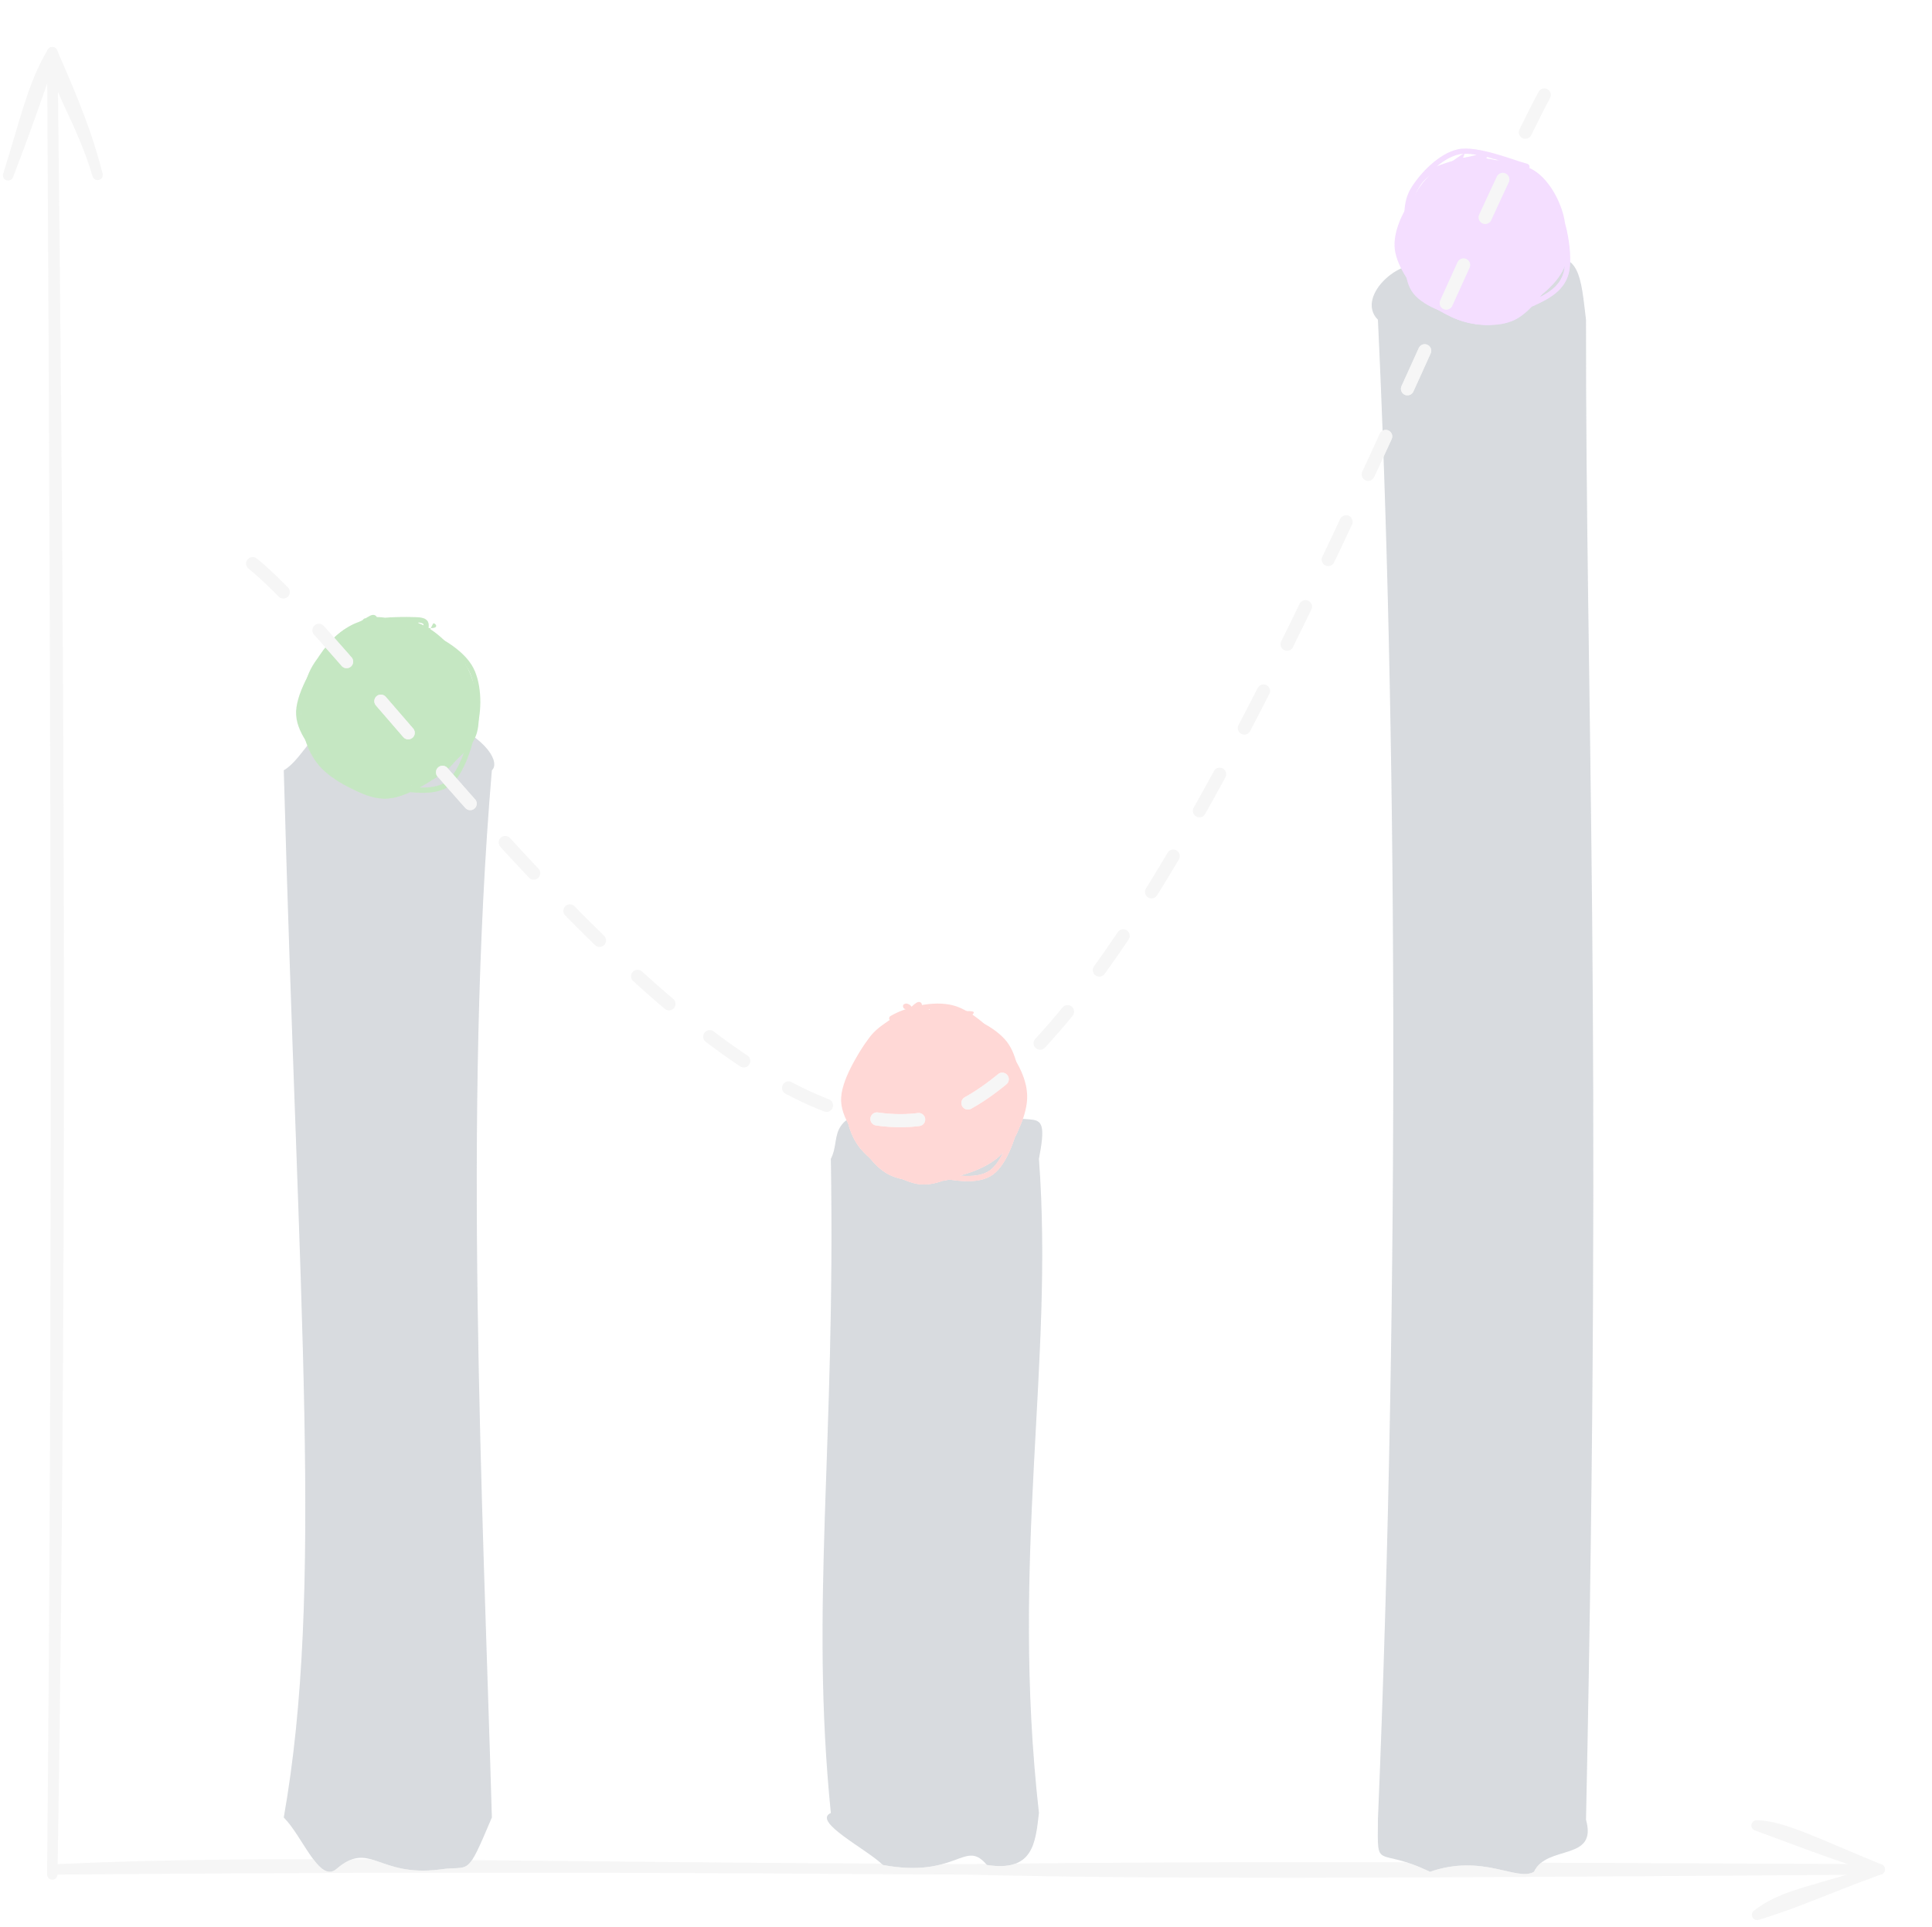
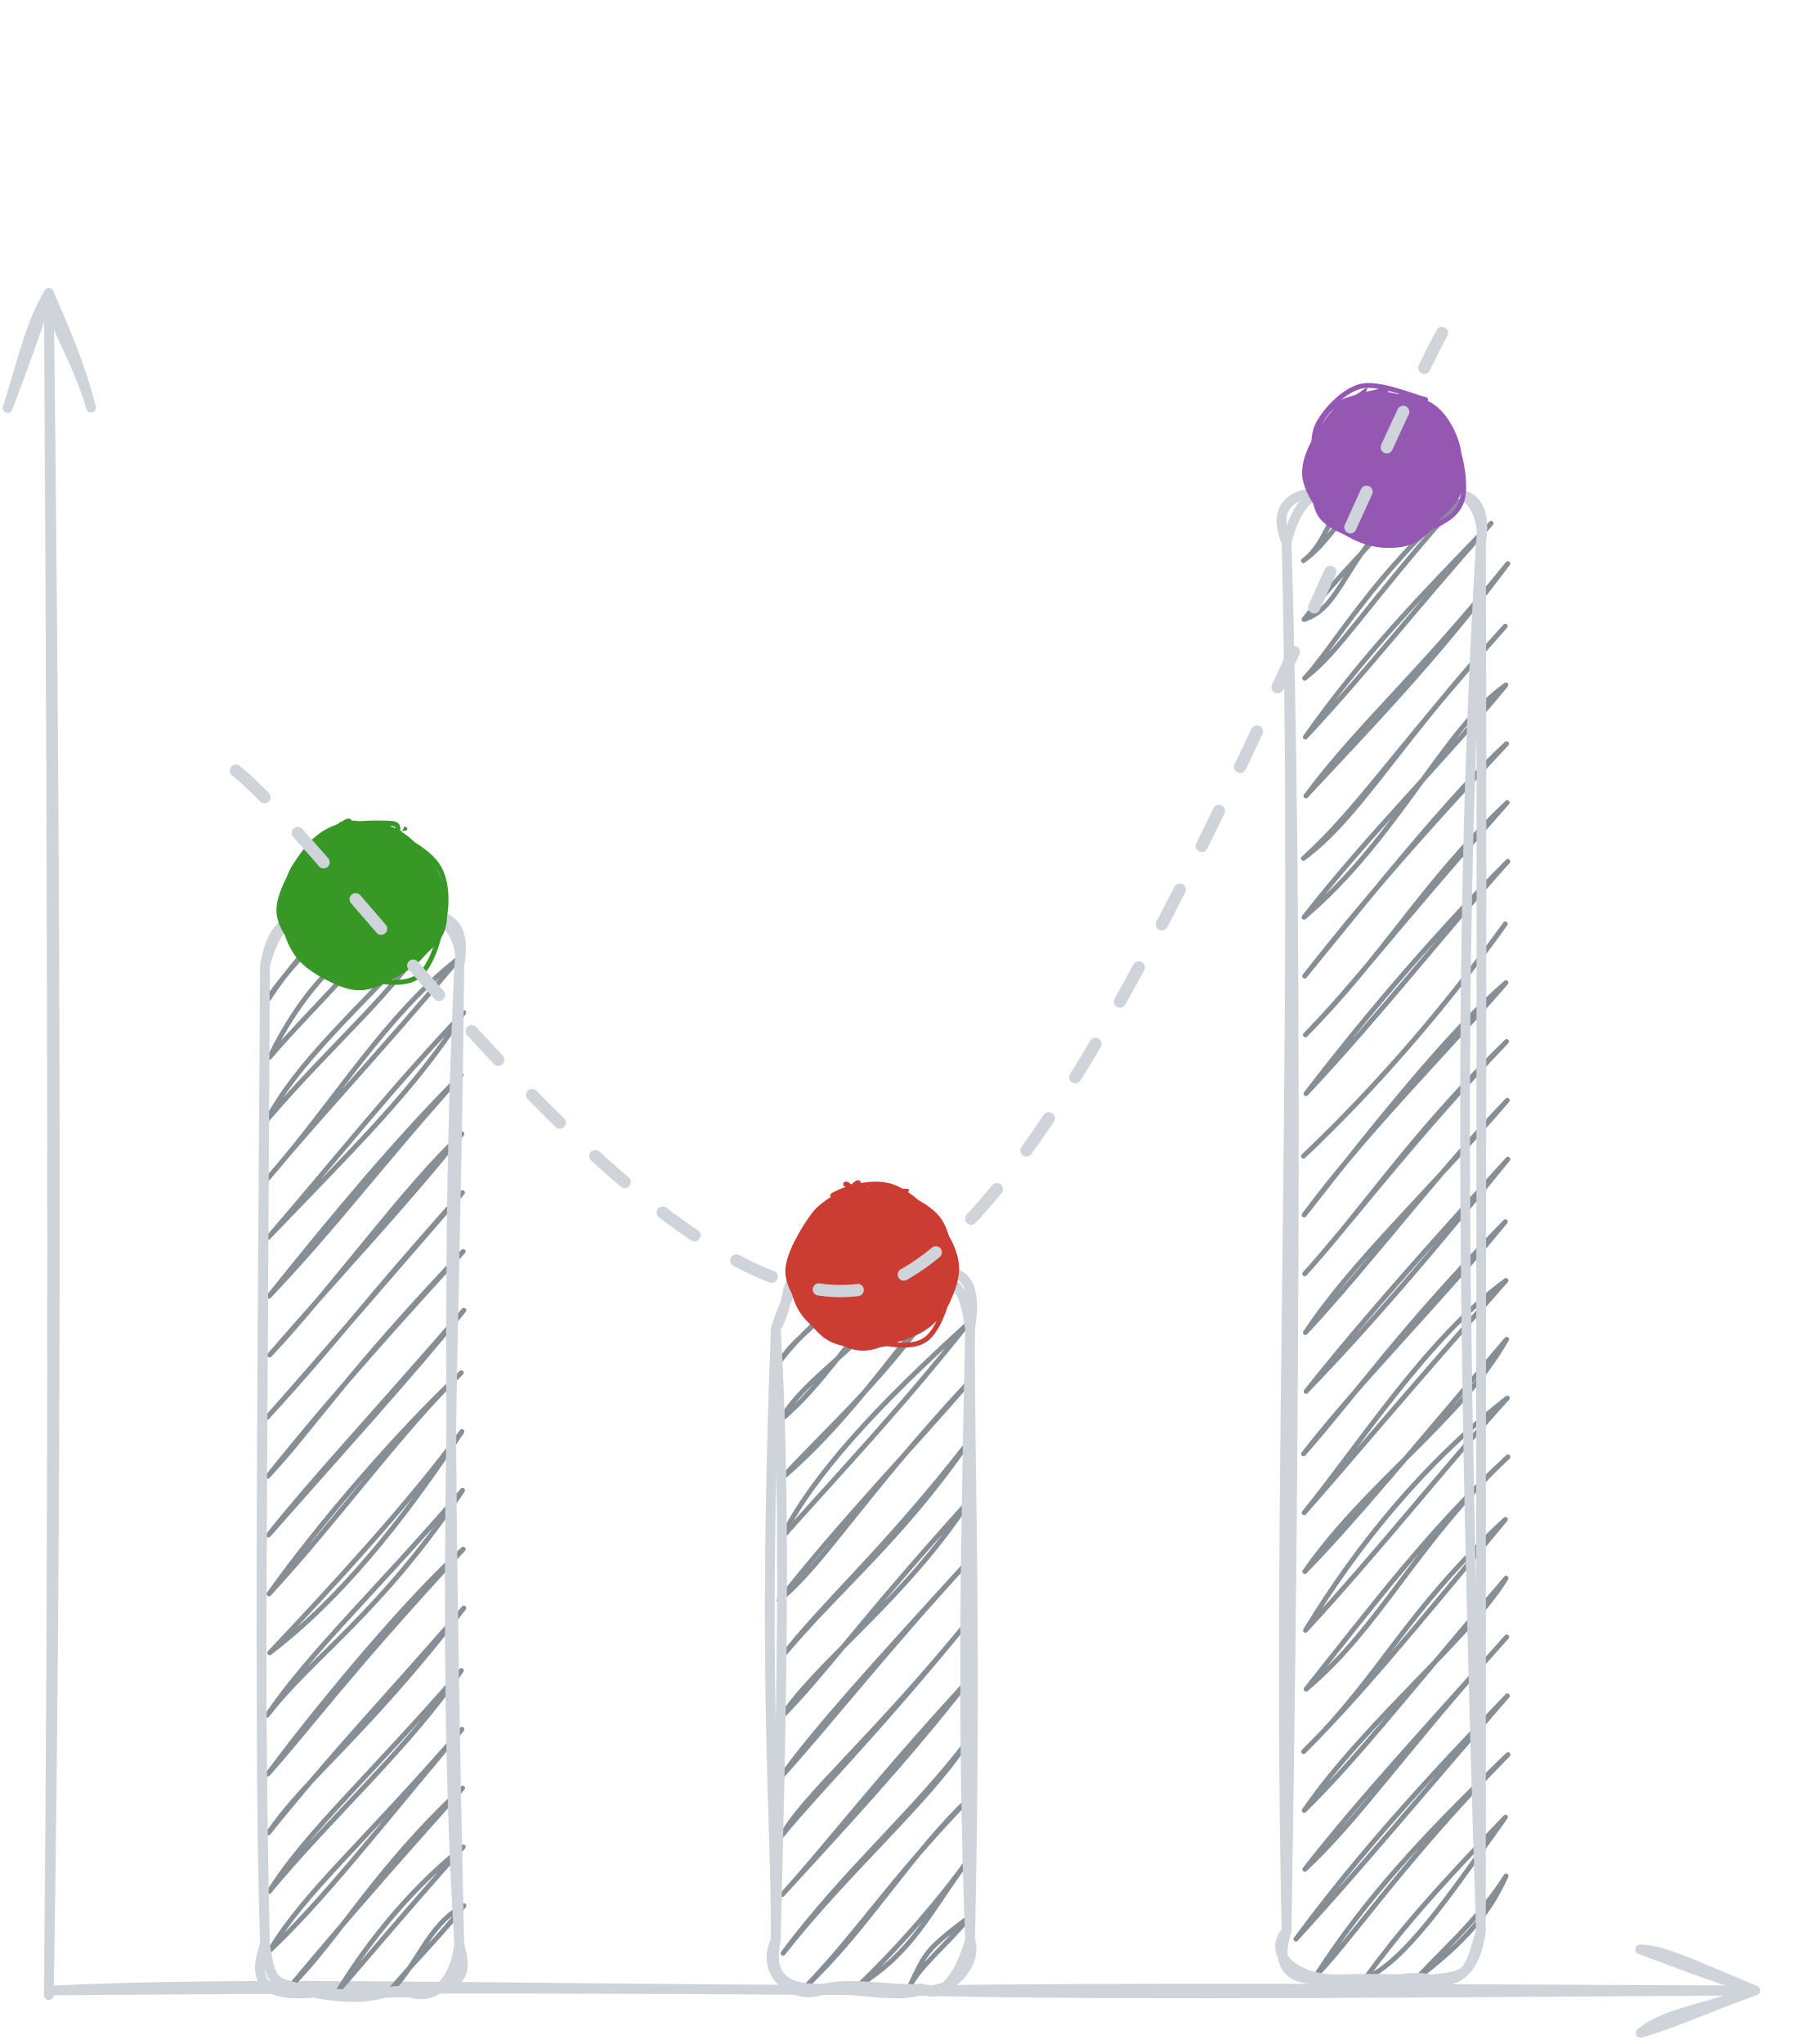
- <svg xmlns="http://www.w3.org/2000/svg" version="1.1" viewBox="0 0 369.424 368.483" width="369.424" height="368.483" filter="invert(93%) hue-rotate(180deg)">
-   <defs>
-     <style class="style-fonts">
-       </style>
+ <svg xmlns="http://www.w3.org/2000/svg" version="1.1" viewBox="0 0 369.424 418.483" width="369.424" height="418.483" id="svg21">
+   <defs id="defs1">
+     <style class="style-fonts" id="style1" />
  </defs>
-   <g stroke-linecap="round">
-     <g transform="translate(10 358.4831) rotate(0 5.684341886080802e-14 -174.2415)">
-       <path d="M0 0 C2.19 -134.66, 0.95 -266.59, 0 -348.48 M0 0 C0.94 -97.58, 0.89 -194.38, 0 -348.48" stroke="#1e1e1e" stroke-width="2" fill="none" />
+   <g stroke-linecap="round" id="g4" transform="translate(0,50)">
+     <g transform="translate(10,358.4831)" id="g1">
+       <path d="M 0,0 C 2.19,-134.66 0.95,-266.59 0,-348.48 M 0,0 c 0.94,-97.58 0.89,-194.38 0,-348.48" stroke="#ced4da" stroke-width="2" fill="none" id="path1" />
    </g>
-     <g transform="translate(10 358.4831) rotate(0 5.684341886080802e-14 -174.2415)">
-       <path d="M8.66 -325.03 C5.49 -335.83, 0.27 -342.4, 0 -348.48 M8.66 -325.03 C6.75 -332.49, 4.27 -338.74, 0 -348.48" stroke="#1e1e1e" stroke-width="2" fill="none" />
+     <g transform="translate(10,358.4831)" id="g2">
+       <path d="M 8.66,-325.03 C 5.49,-335.83 0.27,-342.4 0,-348.48 m 8.66,23.45 C 6.75,-332.49 4.27,-338.74 0,-348.48" stroke="#ced4da" stroke-width="2" fill="none" id="path2" />
    </g>
-     <g transform="translate(10 358.4831) rotate(0 5.684341886080802e-14 -174.2415)">
-       <path d="M-8.44 -324.95 C-5.06 -335.68, -3.73 -342.28, 0 -348.48 M-8.44 -324.95 C-5.59 -332.39, -3.32 -338.66, 0 -348.48" stroke="#1e1e1e" stroke-width="2" fill="none" />
+     <g transform="translate(10,358.4831)" id="g3">
+       <path d="m -8.44,-324.95 c 3.38,-10.73 4.71,-17.33 8.44,-23.53 m -8.44,23.53 c 2.85,-7.44 5.12,-13.71 8.44,-23.53" stroke="#ced4da" stroke-width="2" fill="none" id="path3" />
    </g>
  </g>
-   <mask />
-   <g stroke-linecap="round">
-     <g transform="translate(185.1825 531.7569) rotate(90 5.684341886080802e-14 -174.2415)">
-       <path d="M0 0 C-1.92 -41.26, -0.36 -84.42, 0 -173.84 M0 0 C-0.4 -48.7, -0.56 -95.64, 0 -173.84 M0 -173.84 C-0.63 -222.73, -0.34 -269.1, 0 -348.48 M0 -173.84 C0.89 -210.04, 0.72 -247.71, 0 -348.48" stroke="#1e1e1e" stroke-width="2" fill="none" />
+   <mask id="mask4" />
+   <g stroke-linecap="round" id="g8" transform="translate(0,50)">
+     <g transform="rotate(90,-173.2872,184.2282)" id="g5">
+       <path d="M 0,0 C -1.92,-41.26 -0.36,-84.42 0,-173.84 M 0,0 c -0.4,-48.7 -0.56,-95.64 0,-173.84 m 0,0 c -0.63,-48.89 -0.34,-95.26 0,-174.64 m 0,174.64 c 0.89,-36.2 0.72,-73.87 0,-174.64" stroke="#ced4da" stroke-width="2" fill="none" id="path4" />
    </g>
-     <g transform="translate(185.1825 531.7569) rotate(90 5.684341886080802e-14 -174.2415)">
-       <path d="M8.7 -325.05 C4.62 -330.12, 4.08 -337.01, 0 -348.48 M8.7 -325.05 C6.55 -332.24, 3.98 -337.59, 0 -348.48" stroke="#1e1e1e" stroke-width="2" fill="none" />
+     <g transform="rotate(90,-173.2872,184.2282)" id="g6">
+       <path d="M 8.7,-325.05 C 4.62,-330.12 4.08,-337.01 0,-348.48 m 8.7,23.43 C 6.55,-332.24 3.98,-337.59 0,-348.48" stroke="#ced4da" stroke-width="2" fill="none" id="path5" />
    </g>
-     <g transform="translate(185.1825 531.7569) rotate(90 5.684341886080802e-14 -174.2415)">
-       <path d="M-8.4 -324.94 C-8.35 -329.88, -4.77 -336.8, 0 -348.48 M-8.4 -324.94 C-5.82 -332, -3.66 -337.38, 0 -348.48" stroke="#1e1e1e" stroke-width="2" fill="none" />
+     <g transform="rotate(90,-173.2872,184.2282)" id="g7">
+       <path d="m -8.4,-324.94 c 0.05,-4.94 3.63,-11.86 8.4,-23.54 m -8.4,23.54 c 2.58,-7.06 4.74,-12.44 8.4,-23.54" stroke="#ced4da" stroke-width="2" fill="none" id="path6" />
    </g>
  </g>
-   <mask />
-   <g stroke-linecap="round" transform="translate(54.26116 137.3622) rotate(0 19.89605 110.0915)">
-     <path d="M9.95 0 C12.91 5.5, 15.76 -2.15, 29.84 0 C39.4 3.92, 41.29 8.65, 39.79 9.95 C34.26 75.11, 38.06 149.95, 39.79 210.23 C34.78 222.09, 35.8 219.28, 29.84 220.18 C17.85 221.68, 16.55 214.46, 9.95 220.18 C6.71 222.65, 3.63 213.87, 0 210.23 C7.63 167.01, 2.85 114.05, 0 9.95 C3.12 8.2, 5.36 2.73, 9.95 0" stroke="none" stroke-width="0" fill="#868e96" />
-     <path d="M9.95 0 C19.43 3.06, 17.92 -0.3, 29.84 0 M9.95 0 C16.19 -1.8, 17.95 0.08, 29.84 0 M29.84 0 C32.96 -3.98, 41.1 2.45, 39.79 9.95 M29.84 0 C35.14 -1.08, 41.8 -0.87, 39.79 9.95 M39.79 9.95 C39.32 76.23, 35.67 144.39, 39.79 210.23 M39.79 9.95 C37.74 53.09, 37.35 99.32, 39.79 210.23 M39.79 210.23 C42.27 218.89, 38.26 218.33, 29.84 220.18 M39.79 210.23 C38.62 218.93, 34.16 221.51, 29.84 220.18 M29.84 220.18 C24.28 218.55, 23.78 222.81, 9.95 220.18 M29.84 220.18 C24.86 219.76, 21.23 220.99, 9.95 220.18 M9.95 220.18 C2.21 217.5, 1.39 219.72, 0 210.23 M9.95 220.18 C-0.83 221.16, -2.52 217.3, 0 210.23 M0 210.23 C-1.25 156.79, -0.59 104.61, 0 9.95 M0 210.23 C-1.22 170.37, -0.55 128.76, 0 9.95 M0 9.95 C1.19 1.63, 5.72 -1.24, 9.95 0 M0 9.95 C2.76 -0.65, 7.72 -1.28, 9.95 0" stroke="transparent" stroke-width="2" fill="none" />
+   <mask id="mask8" />
+   <g stroke-linecap="round" transform="translate(54.26116,187.8145)" id="g9">
+     <path d="m 2.65,2.3 c 0,0 0,0 0,0 m 0,0 c 0,0 0,0 0,0 M 0.81,16.61 C 0.45,16.22 6.96,7.91 15.25,0 M 0.81,16.61 C 3.76,11.86 10.63,3.62 15.25,0 M 0.95,28.65 C 7.31,15.65 14.66,8.12 25.22,0.72 M 0.95,28.65 C 8.45,19.79 19.88,9.28 25.22,0.72 M 0.42,41.44 C 14.43,25.11 26.77,15.29 35.19,1.44 m -34.77,40 c 6.42,-12 17.82,-21.86 34.77,-40 M 0.56,53.48 C 14.46,37.6 24.55,20.1 39.92,8.2 M 0.56,53.48 C 11.41,40.45 23.82,27.39 39.92,8.2 M 0.69,65.52 C 17.93,47.53 30.64,35.31 40.71,19.49 M 0.69,65.52 C 14,50.16 26.09,34.76 40.71,19.49 M 0.82,77.57 C 14.86,62.78 22.88,51.6 40.19,32.28 M 0.82,77.57 C 14.16,60.93 26.81,45.69 40.19,32.28 M 0.96,89.61 C 14.43,75.21 28.24,55.69 40.32,44.32 M 0.96,89.61 C 13.79,74.71 29.81,57.75 40.32,44.32 M 0.43,102.4 C 16.03,85.33 20.74,78.25 40.45,56.36 M 0.43,102.4 C 7.09,94.95 15.48,85.18 40.45,56.36 M 0.57,114.44 C 9.79,104.6 16.26,93.92 40.59,68.41 M 0.57,114.44 C 15.56,95.8 29.08,81.11 40.59,68.41 M 0.7,126.48 C 14.67,110.63 30.96,92.71 40.72,80.45 M 0.7,126.48 C 8.94,116.01 20.17,104.08 40.72,80.45 M 0.83,138.52 C 11.14,124.02 27.45,105.17 40.2,93.24 M 0.83,138.52 C 14.69,123.55 28.2,104.71 40.2,93.24 M 0.97,150.57 C 17.72,137.84 31.22,118.98 40.33,105.28 M 0.97,150.57 C 14.11,136.63 28.99,120.55 40.33,105.28 M 0.44,163.36 c 9.67,-12.42 22.93,-20.59 40.02,-46.04 M 0.44,163.36 c 9.1,-13.24 21.54,-24.64 40.02,-46.04 M 0.58,175.4 C 12.77,158.98 30.98,137.71 40.6,129.36 M 0.58,175.4 C 9.04,165.95 16.33,155.64 40.6,129.36 M 0.71,187.44 C 8.45,176.07 20.46,167.69 40.73,141.41 M 0.71,187.44 C 13.79,171.2 24.55,159.96 40.73,141.41 M 0.84,199.48 C 8.41,187.39 21.54,175.75 40.21,154.2 M 0.84,199.48 C 13.4,184.28 29.95,169.53 40.21,154.2 M 0.98,211.52 C 11.6,201.5 21.96,188.2 40.34,166.24 M 0.98,211.52 C 8.31,199.41 19.59,190.1 40.34,166.24 m -35.3,52.8 c 10,-9.82 17.58,-24.3 35.43,-40.76 M 5.04,219.04 c 9.91,-11.84 18.87,-22.2 35.43,-40.76 m -25.45,41.48 c 4.35,-7.22 13.26,-19.69 25.58,-29.44 m -25.58,29.44 c 4.31,-4.86 11.96,-14.13 25.58,-29.44 m -15.61,30.16 c 6.05,-5.09 8.21,-14.38 15.75,-18.12 m -15.75,18.12 c 4.65,-5.85 11.27,-12.24 15.75,-18.12" stroke="#868e96" stroke-width="1" fill="none" id="path8" />
+     <path d="m 9.95,0 c 9.48,3.06 7.97,-0.3 19.89,0 M 9.95,0 c 6.24,-1.8 8,0.08 19.89,0 m 0,0 c 3.12,-3.98 11.26,2.45 9.95,9.95 M 29.84,0 c 5.3,-1.08 11.96,-0.87 9.95,9.95 m 0,0 c -0.47,66.28 -4.12,134.44 0,200.28 m 0,-200.28 c -2.05,43.14 -2.44,89.37 0,200.28 m 0,0 c 2.48,8.66 -1.53,8.1 -9.95,9.95 m 9.95,-9.95 c -1.17,8.7 -5.63,11.28 -9.95,9.95 m 0,0 c -5.56,-1.63 -6.06,2.63 -19.89,0 m 19.89,0 c -4.98,-0.42 -8.61,0.81 -19.89,0 m 0,0 C 2.21,217.5 1.39,219.72 0,210.23 m 9.95,9.95 C -0.83,221.16 -2.52,217.3 0,210.23 m 0,0 C -1.25,156.79 -0.59,104.61 0,9.95 M 0,210.23 C -1.22,170.37 -0.55,128.76 0,9.95 m 0,0 C 1.19,1.63 5.72,-1.24 9.95,0 M 0,9.95 C 2.76,-0.65 7.72,-1.28 9.95,0" stroke="#ced4da" stroke-width="2" fill="none" id="path9" />
  </g>
-   <g stroke-linecap="round" transform="translate(158.8693 211.678) rotate(0 19.89605 72.49922)">
-     <path d="M9.95 0 C12.82 -2.73, 24.53 3.36, 29.84 0 C37.97 5.34, 42.1 -2.01, 39.79 9.95 C42.7 49.04, 34.28 85.99, 39.79 135.05 C39.12 140.78, 38.72 146.38, 29.84 145 C25.59 139.88, 24.24 147.65, 9.95 145 C6.94 142, -3.66 136.71, 0 135.05 C-4 95.28, 0.93 65.33, 0 9.95 C2.04 6.05, -1.22 2.09, 9.95 0" stroke="none" stroke-width="0" fill="#868e96" />
-     <path d="M9.95 0 C14.12 -0.38, 21.69 -3.79, 29.84 0 M9.95 0 C13.92 0.31, 18.48 -1.59, 29.84 0 M29.84 0 C37.79 -0.87, 38.63 2.38, 39.79 9.95 M29.84 0 C38.48 -4.19, 41.44 0.41, 39.79 9.95 M39.79 9.95 C38.99 49.87, 37.99 87.54, 39.79 135.05 M39.79 9.95 C39.63 39.58, 41.19 70.57, 39.79 135.05 M39.79 135.05 C41.57 139.82, 35.45 146.79, 29.84 145 M39.79 135.05 C37.48 143.01, 33.85 147.38, 29.84 145 M29.84 145 C27.08 147.38, 14.54 144.75, 9.95 145 M29.84 145 C23.84 145.54, 15.83 143.55, 9.95 145 M9.95 145 C4.71 147.85, -3.61 142.54, 0 135.05 M9.95 145 C0.8 145.43, -1.4 141.55, 0 135.05 M0 135.05 C0.16 111.29, -2.84 82.32, 0 9.95 M0 135.05 C1.07 92.07, 2.26 46.32, 0 9.95 M0 9.95 C2.41 2.08, 5.72 -3.45, 9.95 0 M0 9.95 C4.4 2.04, -0.34 -2.17, 9.95 0" stroke="transparent" stroke-width="2" fill="none" />
+   <g stroke-linecap="round" transform="translate(158.8692,262.1303)" id="g11">
+     <path d="m 2.65,2.3 c 0,0 0,0 0,0 m 0,0 c 0,0 0,0 0,0 M 0.81,16.61 C 5.91,9.62 13.27,5.18 15.25,0 M 0.81,16.61 C 4.47,10.86 8.85,9.9 15.25,0 M 0.95,28.65 C 6.55,18.71 21.46,11.58 25.22,0.72 M 0.95,28.65 C 9.43,21.63 15.17,11.8 25.22,0.72 M 1.08,40.69 C 13.79,29.82 22.05,17.77 35.19,1.44 M 1.08,40.69 C 12.12,28.7 22.19,20.49 35.19,1.44 M 1.21,52.73 C 7.45,40.04 20.92,25.59 39.26,8.96 M 1.21,52.73 C 12.88,39.65 25.87,25.92 39.26,8.96 M 0.69,65.52 C 9.57,58.36 17.82,44.19 39.4,21 M 0.69,65.52 C 13.71,48.95 28.66,33.59 39.4,21 M 0.82,77.57 C 12.65,63.34 25.64,53.21 39.53,33.04 M 0.82,77.57 C 10.07,65.62 22.04,55.53 39.53,33.04 M 0.96,89.61 C 8.93,77.65 26.3,65.49 39.66,45.08 M 0.96,89.61 c 9.1,-9.12 16.4,-19.95 38.7,-44.53 M 1.09,101.65 C 7.87,92.24 18.69,80.18 39.8,57.12 M 1.09,101.65 C 11.59,90.05 21.47,77.09 39.8,57.12 M 1.22,113.69 C 5.64,105.58 19.83,93.86 39.93,69.16 M 1.22,113.69 C 8.27,104.96 20.09,93.49 39.93,69.16 M 1.36,125.73 C 12.92,112.84 18.75,104.43 40.06,81.2 M 1.36,125.73 C 13.83,112.05 26.59,98.5 40.06,81.2 M 1.49,137.77 C 14.8,120.82 31.67,106.43 39.54,94 M 1.49,137.77 C 14.12,120.79 28.1,109.12 39.54,94 M 6.21,144.53 c 12.3,-11.54 21.64,-27.45 33.46,-38.49 M 6.21,144.53 c 10.66,-11.01 17.31,-21.82 33.46,-38.49 m -22.83,38.45 c 11.36,-7.08 14.11,-14.35 22.97,-26.41 m -22.97,26.41 c 8.39,-8.01 17.06,-18.03 22.97,-26.41 m -12.34,26.38 c 3.22,-6.81 3.11,-7.33 12.47,-14.34 m -12.47,14.34 c 2.2,-4.17 6.86,-7.73 12.47,-14.34" stroke="#868e96" stroke-width="1" fill="none" id="path10" />
+     <path d="m 9.95,0 c 4.17,-0.38 11.74,-3.79 19.89,0 M 9.95,0 c 3.97,0.31 8.53,-1.59 19.89,0 m 0,0 c 7.95,-0.87 8.79,2.38 9.95,9.95 M 29.84,0 c 8.64,-4.19 11.6,0.41 9.95,9.95 m 0,0 c -0.8,39.92 -1.8,77.59 0,125.1 m 0,-125.1 c -0.16,29.63 1.4,60.62 0,125.1 m 0,0 c 1.78,4.77 -4.34,11.74 -9.95,9.95 m 9.95,-9.95 c -2.31,7.96 -5.94,12.33 -9.95,9.95 m 0,0 c -2.76,2.38 -15.3,-0.25 -19.89,0 m 19.89,0 c -6,0.54 -14.01,-1.45 -19.89,0 m 0,0 C 4.71,147.85 -3.61,142.54 0,135.05 M 9.95,145 C 0.8,145.43 -1.4,141.55 0,135.05 m 0,0 C 0.16,111.29 -2.84,82.32 0,9.95 m 0,125.1 C 1.07,92.07 2.26,46.32 0,9.95 m 0,0 C 2.41,2.08 5.72,-3.45 9.95,0 M 0,9.95 C 4.4,2.04 -0.34,-2.17 9.95,0" stroke="#ced4da" stroke-width="2" fill="none" id="path11" />
  </g>
-   <g stroke-linecap="round" transform="translate(263.4773 51.2013) rotate(0 19.89605 153.3878)">
-     <path d="M9.95 0 C20.78 4.12, 27.27 5.53, 29.84 0 C38.79 -5.33, 38.84 2.51, 39.79 9.95 C39.71 81.81, 42.98 145.1, 39.79 296.83 C42.03 304.84, 32.31 301.52, 29.84 306.78 C26.57 308.7, 20.15 303.26, 9.95 306.78 C-0.35 301.8, -0.1 306.97, 0 296.83 C4.32 193.02, 3.5 83.9, 0 9.95 C-4.54 5.41, 5.04 -2.97, 9.95 0" stroke="none" stroke-width="0" fill="#868e96" />
-     <path d="M9.95 0 C14.81 -3.46, 23.55 3.31, 29.84 0 M9.95 0 C12.2 -1.96, 18.61 -0.41, 29.84 0 M29.84 0 C35.31 -0.94, 41.54 -0.33, 39.79 9.95 M29.84 0 C38.12 -2.9, 40.7 5.62, 39.79 9.95 M39.79 9.95 C35.25 86.47, 35.7 166.81, 39.79 296.83 M39.79 9.95 C40.05 71.01, 39.79 129.83, 39.79 296.83 M39.79 296.83 C38.77 305.25, 34.46 307.93, 29.84 306.78 M39.79 296.83 C37.16 305.84, 37.37 305.93, 29.84 306.78 M29.84 306.78 C22.14 306.95, 21.14 306.42, 9.95 306.78 M29.84 306.78 C23.9 305.57, 19.74 308.33, 9.95 306.78 M9.95 306.78 C-0.29 307.63, -2.19 303.83, 0 296.83 M9.95 306.78 C1.92 306.64, -4.1 301.73, 0 296.83 M0 296.83 C-2.01 206.44, 2.39 114.01, 0 9.95 M0 296.83 C1.73 189.23, 2.19 82.43, 0 9.95 M0 9.95 C2.4 -0.13, 7.14 -1.11, 9.95 0 M0 9.95 C-3.66 1.15, 3.01 -1.17, 9.95 0" stroke="transparent" stroke-width="2" fill="none" />
+   <g stroke-linecap="round" transform="translate(263.4773,101.2013)" id="g13">
+     <path d="m 2.65,2.3 c 0,0 0,0 0,0 m 0,0 c 0,0 0,0 0,0 M 3.44,13.59 C 8.54,9.91 8.97,1.9 13.28,2.27 M 3.44,13.59 C 7.63,10.65 10.98,5.4 13.28,2.27 M 3.57,25.63 C 11.09,23.31 11.92,13.25 23.25,2.99 M 3.57,25.63 C 11.15,15.81 17.93,9.99 23.25,2.99 M 3.7,37.67 C 9.41,31.6 18.25,15.86 35.19,1.44 M 3.7,37.67 C 11.04,32.04 15.55,23.59 35.19,1.44 M 3.84,49.71 C 15.8,32.74 27.81,20.48 41.89,5.94 M 3.84,49.71 C 16.71,35.92 25.43,24.45 41.89,5.94 M 3.97,61.75 C 14.85,47.15 26.56,37.43 45.3,14.2 M 3.97,61.75 C 16.84,47.89 30.24,34.27 45.3,14.2 M 3.45,74.55 C 15.09,65.83 21.63,52.46 44.78,27 M 3.45,74.55 C 14.72,64.32 21.91,52.73 44.78,27 M 3.58,86.59 C 22.83,70.29 32.31,47.87 44.91,39.04 M 3.58,86.59 C 17.44,68.86 31.64,55.19 44.91,39.04 M 3.71,98.63 c 5.53,-7 16.93,-21.61 41.33,-47.55 M 3.71,98.63 C 18.66,80.33 33.75,61.4 45.04,51.08 M 3.85,110.67 C 20.58,93.78 27.57,79.86 45.18,63.12 M 3.85,110.67 C 14.22,100.07 20.58,90.88 45.18,63.12 M 3.98,122.71 C 13.77,109.92 28.54,91.92 45.31,75.16 M 3.98,122.71 C 19.16,106.56 33.42,88.32 45.31,75.16 M 3.46,135.51 C 20.2,119.6 34.1,102.8 44.79,87.96 M 3.46,135.51 C 19.42,120.43 33.23,103.89 44.79,87.96 M 3.59,147.55 C 20.49,125.95 34.38,108.97 44.92,100 M 3.59,147.55 C 15.96,130.83 32.07,114.86 44.92,100 M 3.72,159.59 C 12.83,149.5 26.35,131.53 45.05,112.04 M 3.72,159.59 c 12.71,-14 21.42,-28.1 41.33,-47.55 M 3.86,171.63 c 9.55,-14.47 25.91,-29.52 41.33,-47.55 M 3.86,171.63 C 17.47,156.98 30.73,139.12 45.19,124.08 M 3.99,183.67 C 17.17,170.02 29.32,155.82 45.32,136.12 M 3.99,183.67 c 8.09,-10.15 18,-21.96 41.33,-47.55 M 3.47,196.46 C 14.59,183.82 23.18,171.03 44.8,148.92 M 3.47,196.46 C 15.18,181.42 31.24,165.49 44.8,148.92 M 3.6,208.51 C 14.93,194.58 28.94,172.57 44.93,160.96 M 3.6,208.51 C 13.24,197.6 22.86,185.89 44.93,160.96 M 3.73,220.55 C 16.44,202.32 35.77,189.44 45.06,173 M 3.73,220.55 C 13.76,210.3 26.11,195.27 45.06,173 M 3.87,232.59 C 14.6,214.95 28.38,198.16 45.2,185.04 M 3.87,232.59 C 18.82,216.41 32.46,199.07 45.2,185.04 M 4,244.63 C 19.31,231.81 26.43,214.79 45.33,197.08 M 4,244.63 C 17.9,227.15 29.88,211.31 45.33,197.08 M 3.48,257.42 C 19.46,241.78 24.05,229.05 44.81,209.88 M 3.48,257.42 C 14.78,246.11 23.66,235.3 44.81,209.88 M 3.61,269.46 C 16.09,251.38 37.7,233.87 44.94,221.92 M 3.61,269.46 C 14.7,258.57 24.47,245.79 44.94,221.92 m -41.2,59.59 c 10.79,-9.95 20.8,-24.8 41.33,-47.55 M 3.74,281.51 C 15.11,266.94 28.01,253.15 45.07,233.96 M 1.91,295.81 C 15.49,280.94 25.96,268.19 45.21,246 M 1.91,295.81 C 18.2,273.6 38.03,253.58 45.21,246 M 5.98,303.32 c 7.1,-7.19 18.42,-24.1 39.36,-45.28 M 5.98,303.32 c 10.4,-16.11 21.9,-28.44 39.36,-45.28 m -29.39,46 c 8.5,-4.05 16.39,-15.73 28.87,-33.2 m -28.87,33.2 c 7.73,-10.52 13.96,-17.62 28.87,-33.2 m -18.24,33.17 c 8.29,-6.5 14.2,-11.89 18.37,-21.13 m -18.37,21.13 c 4.2,-4.93 12.08,-11.32 18.37,-21.13" stroke="#868e96" stroke-width="1" fill="none" id="path12" />
+     <path d="m 9.95,0 c 4.86,-3.46 13.6,3.31 19.89,0 M 9.95,0 c 2.25,-1.96 8.66,-0.41 19.89,0 m 0,0 c 5.47,-0.94 11.7,-0.33 9.95,9.95 M 29.84,0 c 8.28,-2.9 10.86,5.62 9.95,9.95 m 0,0 c -4.54,75.77 -4.09,155.38 0,284.16 m 0,-284.16 c 0.27,60.49 0,118.74 0,284.16 m 0,0 c -1.02,8.43 -5.33,11.11 -9.95,9.95 m 9.95,-9.95 c -2.63,9.02 -2.42,9.11 -9.95,9.95 m 0,0 c -7.7,0.18 -8.7,-0.36 -19.89,0 m 19.89,0 c -5.94,-1.2 -10.1,1.55 -19.89,0 m 0,0 C -0.29,304.91 -2.19,301.12 0,294.11 m 9.95,9.95 C 1.92,303.93 -4.1,299.02 0,294.11 m 0,0 C -2.03,204.58 2.39,113 0,9.95 M 0,294.11 C 1.73,187.52 2.19,81.74 0,9.95 m 0,0 C 2.4,-0.13 7.14,-1.11 9.95,0 M 0,9.95 C -3.66,1.15 3.01,-1.17 9.95,0" stroke="#ced4da" stroke-width="2" fill="none" id="path13" />
  </g>
-   <g stroke-linecap="round" transform="translate(162.5397 193.0319) rotate(0 16.42249 16.42249)">
-     <path d="M19.34 0.59 C22.89 1, 27.79 3.4, 29.95 6.15 C32.11 8.91, 32.68 13.65, 32.32 17.11 C31.95 20.58, 30.16 24.31, 27.77 26.91 C25.37 29.52, 21.46 32.23, 17.95 32.77 C14.44 33.3, 9.58 31.92, 6.7 30.12 C3.82 28.32, 1.5 25.24, 0.68 21.99 C-0.15 18.73, 0.47 13.98, 1.75 10.59 C3.04 7.19, 4.99 3.31, 8.37 1.6 C11.75 -0.11, 19.56 0.41, 22.06 0.34 C24.55 0.27, 23.42 0.81, 23.34 1.19 M15.88 -0.91 C19.29 -1.55, 23.06 1.4, 25.75 3.5 C28.44 5.6, 31.01 8.29, 32.03 11.67 C33.06 15.05, 33.39 20.69, 31.89 23.79 C30.38 26.89, 26.2 28.67, 23.02 30.27 C19.83 31.87, 16.33 34.05, 12.77 33.38 C9.21 32.7, 3.92 29.25, 1.66 26.22 C-0.59 23.2, -1.21 18.77, -0.77 15.21 C-0.33 11.64, 1.91 7.44, 4.3 4.82 C6.69 2.2, 11.77 0.29, 13.58 -0.49 C15.39 -1.28, 14.76 -0.02, 15.17 0.11" stroke="none" stroke-width="0" fill="#cb3c33" />
-     <path d="M7.98 1.72 C10.94 -0.03, 16.05 -1.21, 19.62 -0.26 C23.19 0.69, 27.1 4.51, 29.39 7.41 C31.68 10.31, 33.53 13.79, 33.36 17.15 C33.2 20.51, 31 25.1, 28.41 27.56 C25.82 30.03, 21.36 31.42, 17.8 31.96 C14.24 32.5, 9.92 32.63, 7.05 30.82 C4.18 29.01, 1.4 24.59, 0.56 21.11 C-0.27 17.64, 0.14 13.5, 2.04 9.97 C3.94 6.45, 10.15 1.66, 11.98 -0.03 C13.82 -1.72, 13.15 -0.54, 13.08 -0.16 M10.69 2.09 C13.64 0.71, 18.43 -0.3, 21.78 1.09 C25.14 2.47, 29.11 7.15, 30.82 10.38 C32.53 13.61, 32.66 16.98, 32.03 20.44 C31.4 23.91, 29.64 29.32, 27.05 31.19 C24.47 33.06, 20.21 32.31, 16.54 31.64 C12.87 30.98, 7.97 29.56, 5.01 27.2 C2.05 24.85, -1.05 21.1, -1.21 17.53 C-1.37 13.96, 2.01 8.6, 4.05 5.77 C6.08 2.94, 9.9 1.63, 11 0.58 C12.1 -0.47, 10.35 -0.76, 10.65 -0.54" stroke="#cb3c33" stroke-width="1" fill="none" />
+   <g stroke-linecap="round" transform="translate(162.5397,243.0319)" id="g15">
+     <path d="m 19.34,0.59 c 3.55,0.41 8.45,2.81 10.61,5.56 2.16,2.76 2.73,7.5 2.37,10.96 -0.37,3.47 -2.16,7.2 -4.55,9.8 -2.4,2.61 -6.31,5.32 -9.82,5.86 C 14.44,33.3 9.58,31.92 6.7,30.12 3.82,28.32 1.5,25.24 0.68,21.99 -0.15,18.73 0.47,13.98 1.75,10.59 3.04,7.19 4.99,3.31 8.37,1.6 11.75,-0.11 19.56,0.41 22.06,0.34 c 2.49,-0.07 1.36,0.47 1.28,0.85 m -7.46,-2.1 c 3.41,-0.64 7.18,2.31 9.87,4.41 2.69,2.1 5.26,4.79 6.28,8.17 1.03,3.38 1.36,9.02 -0.14,12.12 -1.51,3.1 -5.69,4.88 -8.87,6.48 -3.19,1.6 -6.69,3.78 -10.25,3.11 C 9.21,32.7 3.92,29.25 1.66,26.22 -0.59,23.2 -1.21,18.77 -0.77,15.21 -0.33,11.64 1.91,7.44 4.3,4.82 6.69,2.2 11.77,0.29 13.58,-0.49 c 1.81,-0.79 1.18,0.47 1.59,0.6" stroke="none" stroke-width="0" fill="#cb3c33" id="path14" />
+     <path d="m 7.98,1.72 c 2.96,-1.75 8.07,-2.93 11.64,-1.98 3.57,0.95 7.48,4.77 9.77,7.67 2.29,2.9 4.14,6.38 3.97,9.74 C 33.2,20.51 31,25.1 28.41,27.56 25.82,30.03 21.36,31.42 17.8,31.96 14.24,32.5 9.92,32.63 7.05,30.82 4.18,29.01 1.4,24.59 0.56,21.11 -0.27,17.64 0.14,13.5 2.04,9.97 c 1.9,-3.52 8.11,-8.31 9.94,-10 1.84,-1.69 1.17,-0.51 1.1,-0.13 m -2.39,2.25 c 2.95,-1.38 7.74,-2.39 11.09,-1 3.36,1.38 7.33,6.06 9.04,9.29 1.71,3.23 1.84,6.6 1.21,10.06 -0.63,3.47 -2.39,8.88 -4.98,10.75 -2.58,1.87 -6.84,1.12 -10.51,0.45 C 12.87,30.98 7.97,29.56 5.01,27.2 2.05,24.85 -1.05,21.1 -1.21,17.53 -1.37,13.96 2.01,8.6 4.05,5.77 6.08,2.94 9.9,1.63 11,0.58 12.1,-0.47 10.35,-0.76 10.65,-0.54" stroke="#cb3c33" stroke-width="1" fill="none" id="path15" />
  </g>
-   <g stroke-linecap="round" transform="translate(58.29008 118.7622) rotate(0 16.47672 16.47672)">
-     <path d="M19.91 -0.01 C23.27 0.35, 26.59 3.26, 28.63 5.92 C30.68 8.58, 32.22 12.41, 32.19 15.95 C32.16 19.49, 30.74 24.42, 28.43 27.18 C26.13 29.95, 21.76 31.87, 18.37 32.56 C14.98 33.25, 10.91 33.01, 8.09 31.33 C5.27 29.65, 2.73 25.96, 1.48 22.49 C0.22 19.02, -0.66 13.99, 0.55 10.52 C1.77 7.05, 5.43 3.45, 8.75 1.67 C12.07 -0.11, 18.35 -0.06, 20.45 -0.16 C22.54 -0.25, 21.47 0.82, 21.33 1.12 M23.64 2.23 C26.55 3.59, 29.74 6.1, 31.28 9.31 C32.82 12.52, 33.87 18.18, 32.87 21.48 C31.88 24.78, 28.23 27.03, 25.31 29.11 C22.38 31.19, 18.98 34.08, 15.31 33.94 C11.64 33.8, 5.98 30.96, 3.3 28.27 C0.61 25.58, -0.67 21.38, -0.78 17.8 C-0.88 14.22, 0.69 9.76, 2.67 6.78 C4.65 3.8, 7.58 0.84, 11.12 -0.06 C14.66 -0.97, 21.66 1.26, 23.89 1.36 C26.13 1.46, 24.66 0.11, 24.51 0.53" stroke="none" stroke-width="0" fill="#389826" />
-     <path d="M11.56 0 C14.85 -0.94, 19.72 0.87, 23.1 2.41 C26.47 3.95, 30.26 6.24, 31.8 9.25 C33.34 12.26, 33.4 17.19, 32.34 20.49 C31.27 23.78, 28.33 26.88, 25.41 29.04 C22.48 31.2, 18.23 33.61, 14.8 33.45 C11.38 33.29, 7.17 30.65, 4.86 28.09 C2.54 25.52, 1.07 21.68, 0.89 18.06 C0.71 14.43, 1.87 9.41, 3.76 6.35 C5.65 3.29, 10.65 0.69, 12.23 -0.3 C13.81 -1.3, 13.24 0.01, 13.26 0.4 M21.51 0.94 C24.83 1.99, 28.97 6.87, 30.75 10.07 C32.54 13.27, 32.77 16.64, 32.22 20.14 C31.67 23.64, 29.99 29.12, 27.44 31.06 C24.9 33, 20.66 32.36, 16.97 31.77 C13.28 31.19, 8.32 29.86, 5.3 27.56 C2.28 25.25, -0.93 21.54, -1.17 17.96 C-1.41 14.39, 1.87 8.99, 3.85 6.11 C5.82 3.23, 7.74 1.74, 10.68 0.69 C13.62 -0.37, 19.41 -0.32, 21.5 -0.22 C23.58 -0.13, 23.14 0.8, 23.18 1.25" stroke="#389826" stroke-width="1" fill="none" />
+   <g stroke-linecap="round" transform="translate(58.29008,168.7622)" id="g17">
+     <path d="m 19.91,-0.01 c 3.36,0.36 6.68,3.27 8.72,5.93 2.05,2.66 3.59,6.49 3.56,10.03 -0.03,3.54 -1.45,8.47 -3.76,11.23 -2.3,2.77 -6.67,4.69 -10.06,5.38 C 14.98,33.25 10.91,33.01 8.09,31.33 5.27,29.65 2.73,25.96 1.48,22.49 0.22,19.02 -0.66,13.99 0.55,10.52 1.77,7.05 5.43,3.45 8.75,1.67 c 3.32,-1.78 9.6,-1.73 11.7,-1.83 2.09,-0.09 1.02,0.98 0.88,1.28 m 2.31,1.11 c 2.91,1.36 6.1,3.87 7.64,7.08 1.54,3.21 2.59,8.87 1.59,12.17 -0.99,3.3 -4.64,5.55 -7.56,7.63 -2.93,2.08 -6.33,4.97 -10,4.83 C 11.64,33.8 5.98,30.96 3.3,28.27 0.61,25.58 -0.67,21.38 -0.78,17.8 -0.88,14.22 0.69,9.76 2.67,6.78 4.65,3.8 7.58,0.84 11.12,-0.06 c 3.54,-0.91 10.54,1.32 12.77,1.42 2.24,0.1 0.77,-1.25 0.62,-0.83" stroke="none" stroke-width="0" fill="#389826" id="path16" />
+     <path d="m 11.56,0 c 3.29,-0.94 8.16,0.87 11.54,2.41 3.37,1.54 7.16,3.83 8.7,6.84 1.54,3.01 1.6,7.94 0.54,11.24 -1.07,3.29 -4.01,6.39 -6.93,8.55 C 22.48,31.2 18.23,33.61 14.8,33.45 11.38,33.29 7.17,30.65 4.86,28.09 2.54,25.52 1.07,21.68 0.89,18.06 0.71,14.43 1.87,9.41 3.76,6.35 5.65,3.29 10.65,0.69 12.23,-0.3 c 1.58,-1 1.01,0.31 1.03,0.7 m 8.25,0.54 c 3.32,1.05 7.46,5.93 9.24,9.13 1.79,3.2 2.02,6.57 1.47,10.07 -0.55,3.5 -2.23,8.98 -4.78,10.92 C 24.9,33 20.66,32.36 16.97,31.77 13.28,31.19 8.32,29.86 5.3,27.56 2.28,25.25 -0.93,21.54 -1.17,17.96 -1.41,14.39 1.87,8.99 3.85,6.11 5.82,3.23 7.74,1.74 10.68,0.69 c 2.94,-1.06 8.73,-1.01 10.82,-0.91 2.08,0.09 1.64,1.02 1.68,1.47" stroke="#389826" stroke-width="1" fill="none" id="path17" />
  </g>
-   <g stroke-linecap="round" transform="translate(267.8645 30.16663) rotate(0 15.69855 15.69855)">
-     <path d="M16.73 0.06 C19.72 0.12, 23.82 1.71, 26.16 4.12 C28.49 6.54, 30.5 11.14, 30.73 14.57 C30.97 18, 29.43 21.86, 27.56 24.69 C25.69 27.52, 22.53 30.59, 19.51 31.53 C16.48 32.46, 12.51 31.9, 9.41 30.3 C6.32 28.69, 2.33 25.14, 0.93 21.92 C-0.46 18.69, 0 14.25, 1.03 10.96 C2.06 7.67, 4.13 3.92, 7.13 2.17 C10.13 0.41, 16.96 0.74, 19.01 0.45 C21.07 0.15, 19.44 0.07, 19.46 0.4 M10.44 0.39 C13.5 -0.83, 18.85 0.44, 21.96 1.57 C25.06 2.7, 27.45 4.11, 29.06 7.16 C30.67 10.21, 32.43 16.34, 31.61 19.85 C30.8 23.37, 27 26.33, 24.15 28.28 C21.3 30.22, 17.73 31.67, 14.51 31.53 C11.3 31.39, 7.49 29.78, 4.87 27.44 C2.26 25.11, -0.77 20.87, -1.16 17.5 C-1.55 14.14, 0.38 10.26, 2.52 7.24 C4.65 4.23, 10.28 0.3, 11.66 -0.59 C13.03 -1.48, 11.03 1.23, 10.78 1.89" stroke="none" stroke-width="0" fill="#9558b2" />
-     <path d="M14.5 1.04 C17.82 0.72, 22.7 1.18, 25.41 2.99 C28.13 4.81, 30.18 8.77, 30.78 11.91 C31.39 15.04, 30.58 18.68, 29.05 21.79 C27.51 24.89, 24.54 29.09, 21.57 30.55 C18.6 32.01, 14.23 31.57, 11.22 30.54 C8.21 29.5, 5.21 27.24, 3.51 24.34 C1.82 21.45, 0.89 16.62, 1.05 13.17 C1.2 9.73, 2.07 5.9, 4.44 3.66 C6.82 1.43, 13.45 0.32, 15.28 -0.25 C17.12 -0.82, 15.3 0.09, 15.44 0.27 M22.62 2.96 C25.71 4.33, 28.38 6.62, 29.88 9.79 C31.38 12.95, 32.38 18.94, 31.63 21.94 C30.87 24.95, 28.36 26.42, 25.35 27.8 C22.35 29.18, 17.36 30.57, 13.6 30.22 C9.84 29.86, 4.85 28.21, 2.79 25.65 C0.74 23.09, 1.33 18.13, 1.26 14.87 C1.19 11.6, 0.76 8.71, 2.38 6.05 C4.01 3.38, 7.5 -0.36, 11.02 -1.13 C14.53 -1.89, 21.58 0.99, 23.47 1.47 C25.37 1.94, 22.49 1.66, 22.4 1.72" stroke="#9558b2" stroke-width="1" fill="none" />
+   <g stroke-linecap="round" transform="translate(267.8645,80.16663)" id="g19">
+     <path d="m 16.73,0.06 c 2.99,0.06 7.09,1.65 9.43,4.06 2.33,2.42 4.34,7.02 4.57,10.45 0.24,3.43 -1.3,7.29 -3.17,10.12 -1.87,2.83 -5.03,5.9 -8.05,6.84 -3.03,0.93 -7,0.37 -10.1,-1.23 C 6.32,28.69 2.33,25.14 0.93,21.92 -0.46,18.69 0,14.25 1.03,10.96 2.06,7.67 4.13,3.92 7.13,2.17 10.13,0.41 16.96,0.74 19.01,0.45 21.07,0.15 19.44,0.07 19.46,0.4 M 10.44,0.39 c 3.06,-1.22 8.41,0.05 11.52,1.18 3.1,1.13 5.49,2.54 7.1,5.59 1.61,3.05 3.37,9.18 2.55,12.69 -0.81,3.52 -4.61,6.48 -7.46,8.43 -2.85,1.94 -6.42,3.39 -9.64,3.25 C 11.3,31.39 7.49,29.78 4.87,27.44 2.26,25.11 -0.77,20.87 -1.16,17.5 -1.55,14.14 0.38,10.26 2.52,7.24 4.65,4.23 10.28,0.3 11.66,-0.59 13.03,-1.48 11.03,1.23 10.78,1.89" stroke="none" stroke-width="0" fill="#9558b2" id="path18" />
+     <path d="m 14.5,1.04 c 3.32,-0.32 8.2,0.14 10.91,1.95 2.72,1.82 4.77,5.78 5.37,8.92 0.61,3.13 -0.2,6.77 -1.73,9.88 -1.54,3.1 -4.51,7.3 -7.48,8.76 C 18.6,32.01 14.23,31.57 11.22,30.54 8.21,29.5 5.21,27.24 3.51,24.34 1.82,21.45 0.89,16.62 1.05,13.17 1.2,9.73 2.07,5.9 4.44,3.66 6.82,1.43 13.45,0.32 15.28,-0.25 c 1.84,-0.57 0.02,0.34 0.16,0.52 m 7.18,2.69 c 3.09,1.37 5.76,3.66 7.26,6.83 1.5,3.16 2.5,9.15 1.75,12.15 -0.76,3.01 -3.27,4.48 -6.28,5.86 -3,1.38 -7.99,2.77 -11.75,2.42 C 9.84,29.86 4.85,28.21 2.79,25.65 0.74,23.09 1.33,18.13 1.26,14.87 1.19,11.6 0.76,8.71 2.38,6.05 4.01,3.38 7.5,-0.36 11.02,-1.13 c 3.51,-0.76 10.56,2.12 12.45,2.6 1.9,0.47 -0.98,0.19 -1.07,0.25" stroke="#9558b2" stroke-width="1" fill="none" id="path19" />
  </g>
-   <g stroke-linecap="round">
-     <g transform="translate(47.30906 109.5537) rotate(0 125.5104 3.844426)">
-       <path d="M1 -1.77 C23.13 15.85, 92.43 118.79, 133.98 103.17 C175.52 87.54, 230.77 -62.28, 250.27 -95.51" stroke="#1e1e1e" stroke-width="2.5" fill="none" stroke-dasharray="8 10" />
+   <g stroke-linecap="round" id="g21" transform="translate(0,50)">
+     <g transform="translate(47.30906,109.5537)" id="g20">
+       <path d="M 1,-1.77 C 23.13,15.85 92.43,118.79 133.98,103.17 175.52,87.54 230.77,-62.28 250.27,-95.51" stroke="#ced4da" stroke-width="2.5" fill="none" stroke-dasharray="8, 10" id="path20" />
    </g>
  </g>
-   <mask />
+   <mask id="mask21" />
</svg>
